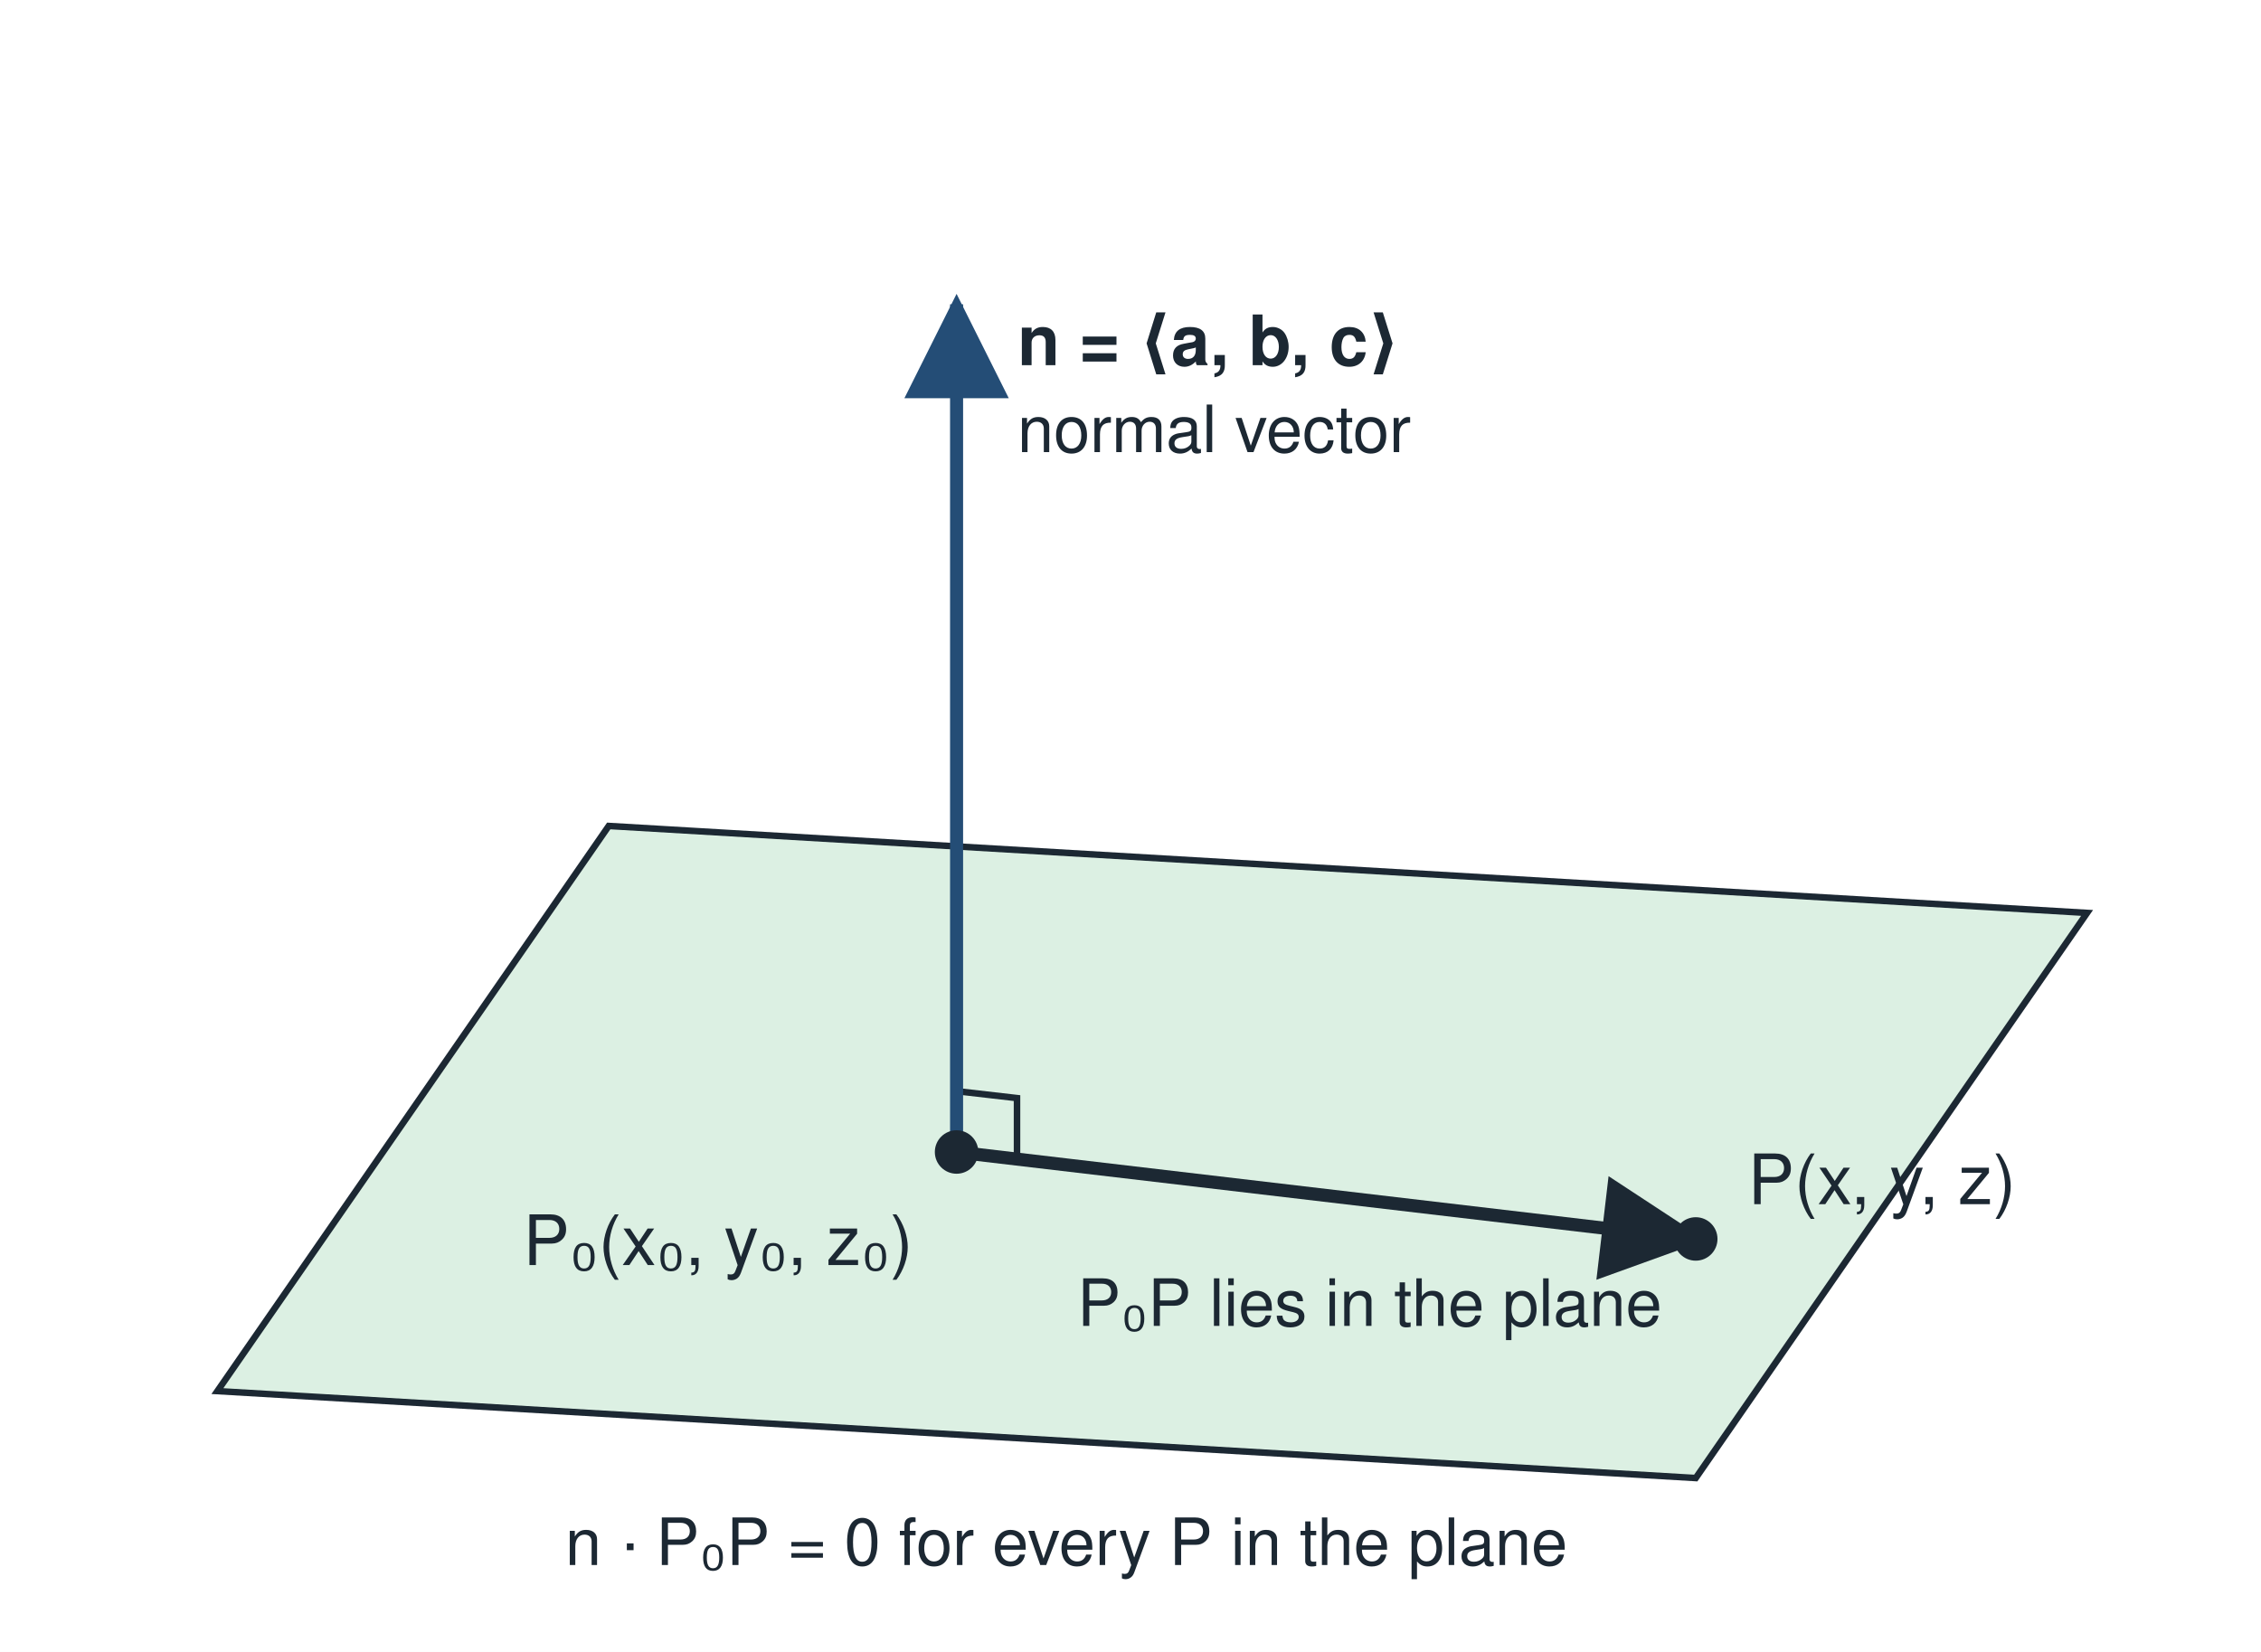
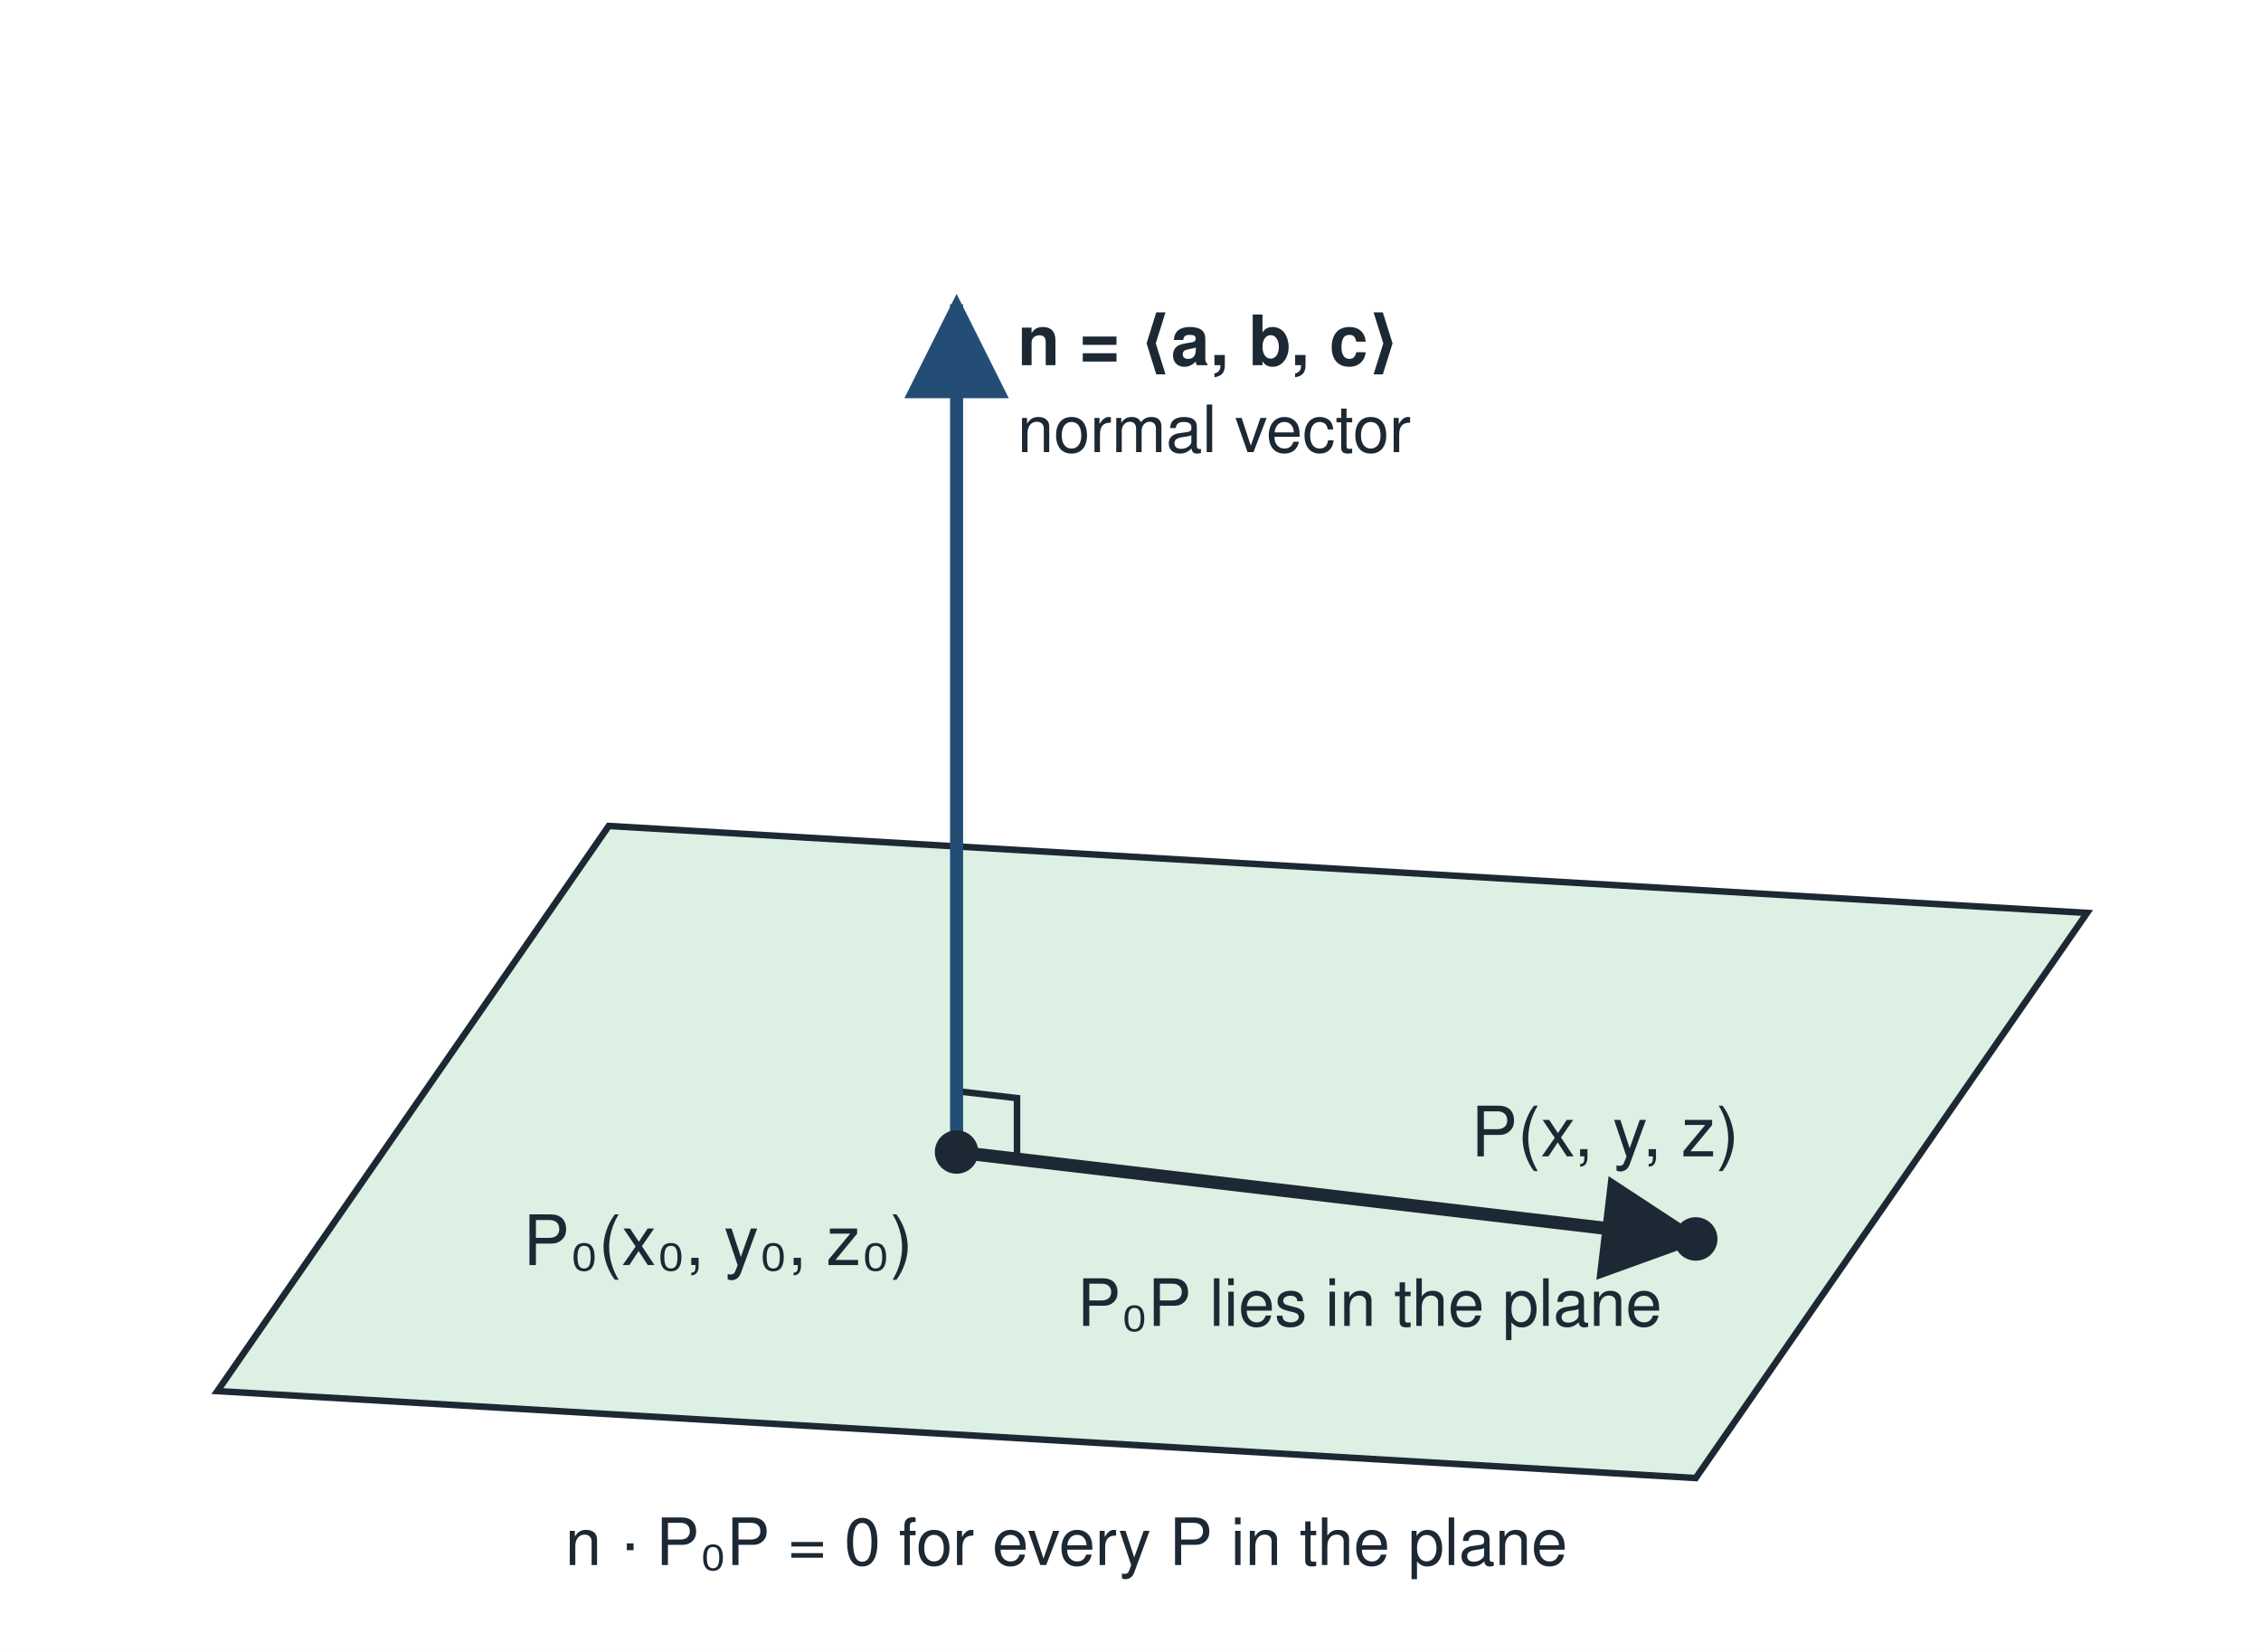
<svg xmlns="http://www.w3.org/2000/svg" viewBox="0 0 520 380" width="520" height="380" role="img">
  <defs>
    <marker id="ah" viewBox="0 0 10 10" refX="9" refY="5" markerWidth="8" markerHeight="8" orient="auto-start-reverse">
      <path d="M0,0 L10,5 L0,10 z" fill="#1c2833" />
    </marker>
    <marker id="ahb" viewBox="0 0 10 10" refX="9" refY="5" markerWidth="8" markerHeight="8" orient="auto-start-reverse">
      <path d="M0,0 L10,5 L0,10 z" fill="#244d76" />
    </marker>
  </defs>
  <rect x="0" y="0" width="520" height="380" fill="#ffffff" />
  <polygon points="50.0,320.0 390.0,340.0 480.0,210.0 140.0,190.0" fill="#dcf0e3" stroke="#1c2833" stroke-width="1.5" />
  <polyline points="233.9,266.6 233.9,252.6 220.0,251.0" fill="none" stroke="#1c2833" stroke-width="1.5" />
  <line x1="220.0" y1="265.0" x2="390.0" y2="285.0" stroke="#1c2833" stroke-width="3" marker-end="url(#ah)" />
  <line x1="220.0" y1="265.0" x2="220.0" y2="70.0" stroke="#244d76" stroke-width="3" marker-end="url(#ahb)" />
  <circle cx="220.0" cy="265.0" r="5" fill="#1c2833" />
  <circle cx="390.0" cy="285.0" r="5" fill="#1c2833" />
  <text x="234.0" y="84.0" font-size="16" text-anchor="start" fill="#1c2833" font-weight="bold" font-family="Helvetica, Arial, sans-serif">n = ⟨a, b, c⟩</text>
  <text x="234.0" y="104.0" font-size="15" text-anchor="start" fill="#1c2833" font-weight="normal" font-family="Helvetica, Arial, sans-serif">normal vector</text>
  <text x="210.0" y="291.0" font-size="16" text-anchor="end" fill="#1c2833" font-weight="normal" font-family="Helvetica, Arial, sans-serif">P₀(x₀, y₀, z₀)</text>
-   <text x="402.0" y="277.0" font-size="16" text-anchor="start" fill="#1c2833" font-weight="normal" font-family="Helvetica, Arial, sans-serif">P(x, y, z)</text>
+   <text x="400.0" y="266.0" font-size="16" text-anchor="end" fill="#1c2833" font-weight="normal" font-family="Helvetica, Arial, sans-serif">P(x, y, z)</text>
  <text x="315.0" y="305.0" font-size="15" text-anchor="middle" fill="#1c2833" font-weight="normal" font-family="Helvetica, Arial, sans-serif">P₀P lies in the plane</text>
  <text x="130.0" y="360.0" font-size="15" text-anchor="start" fill="#1c2833" font-weight="normal" font-family="Helvetica, Arial, sans-serif">n · P₀P = 0 for every P in the plane</text>
</svg>
